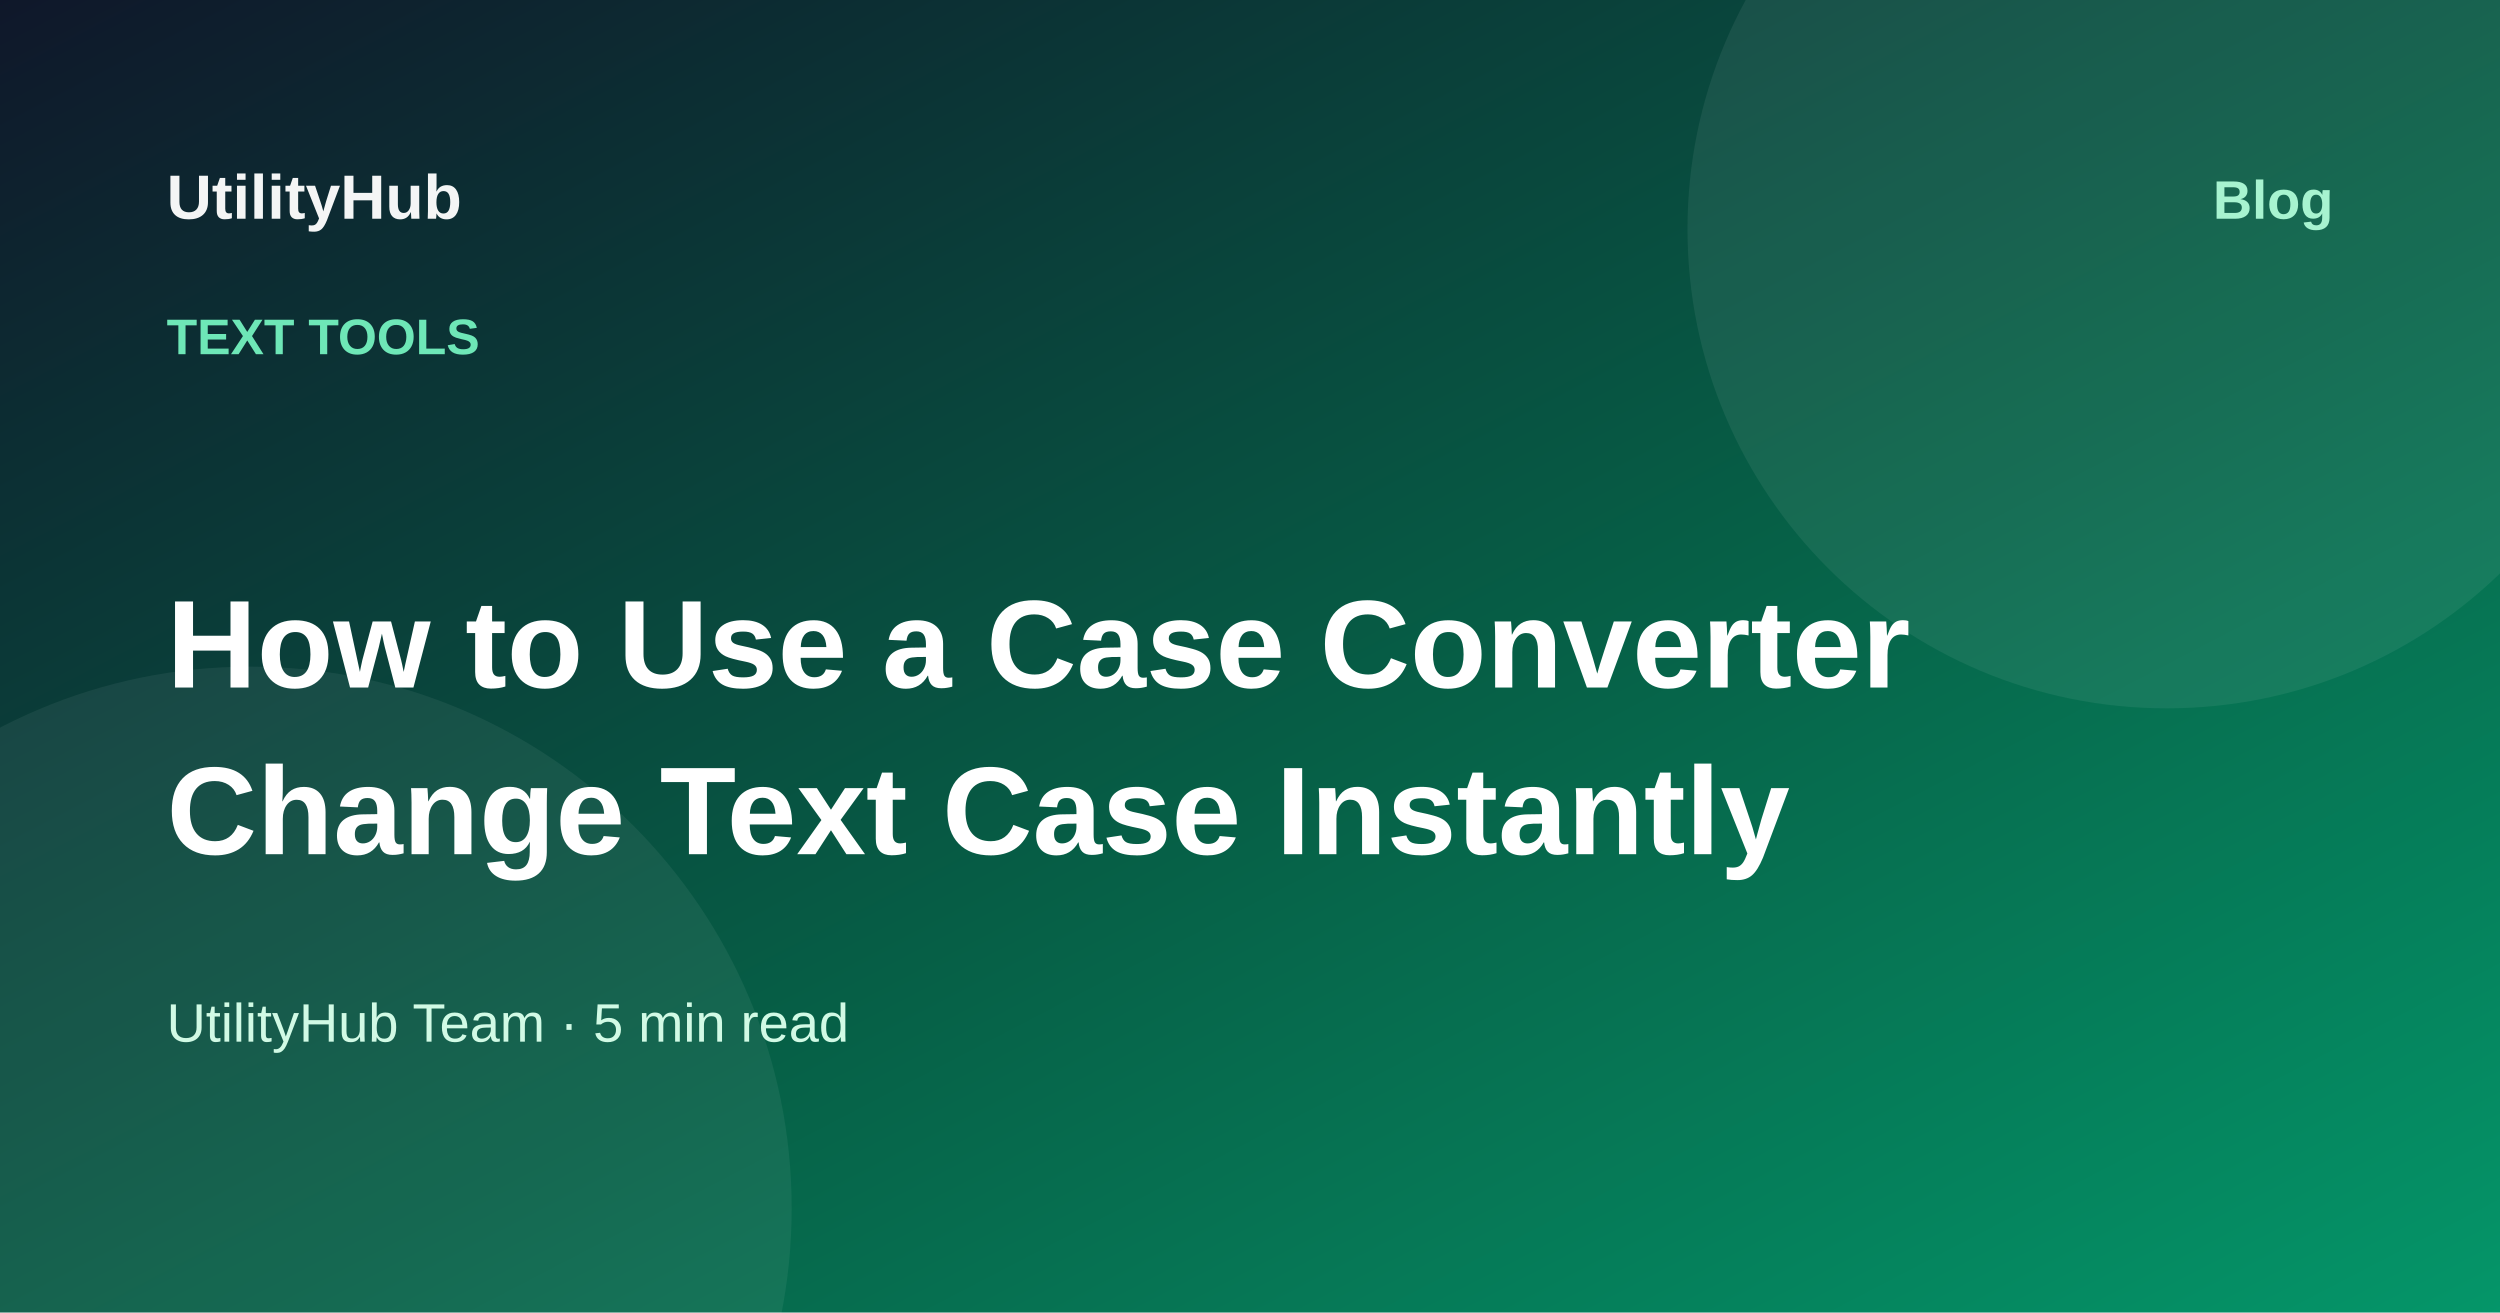
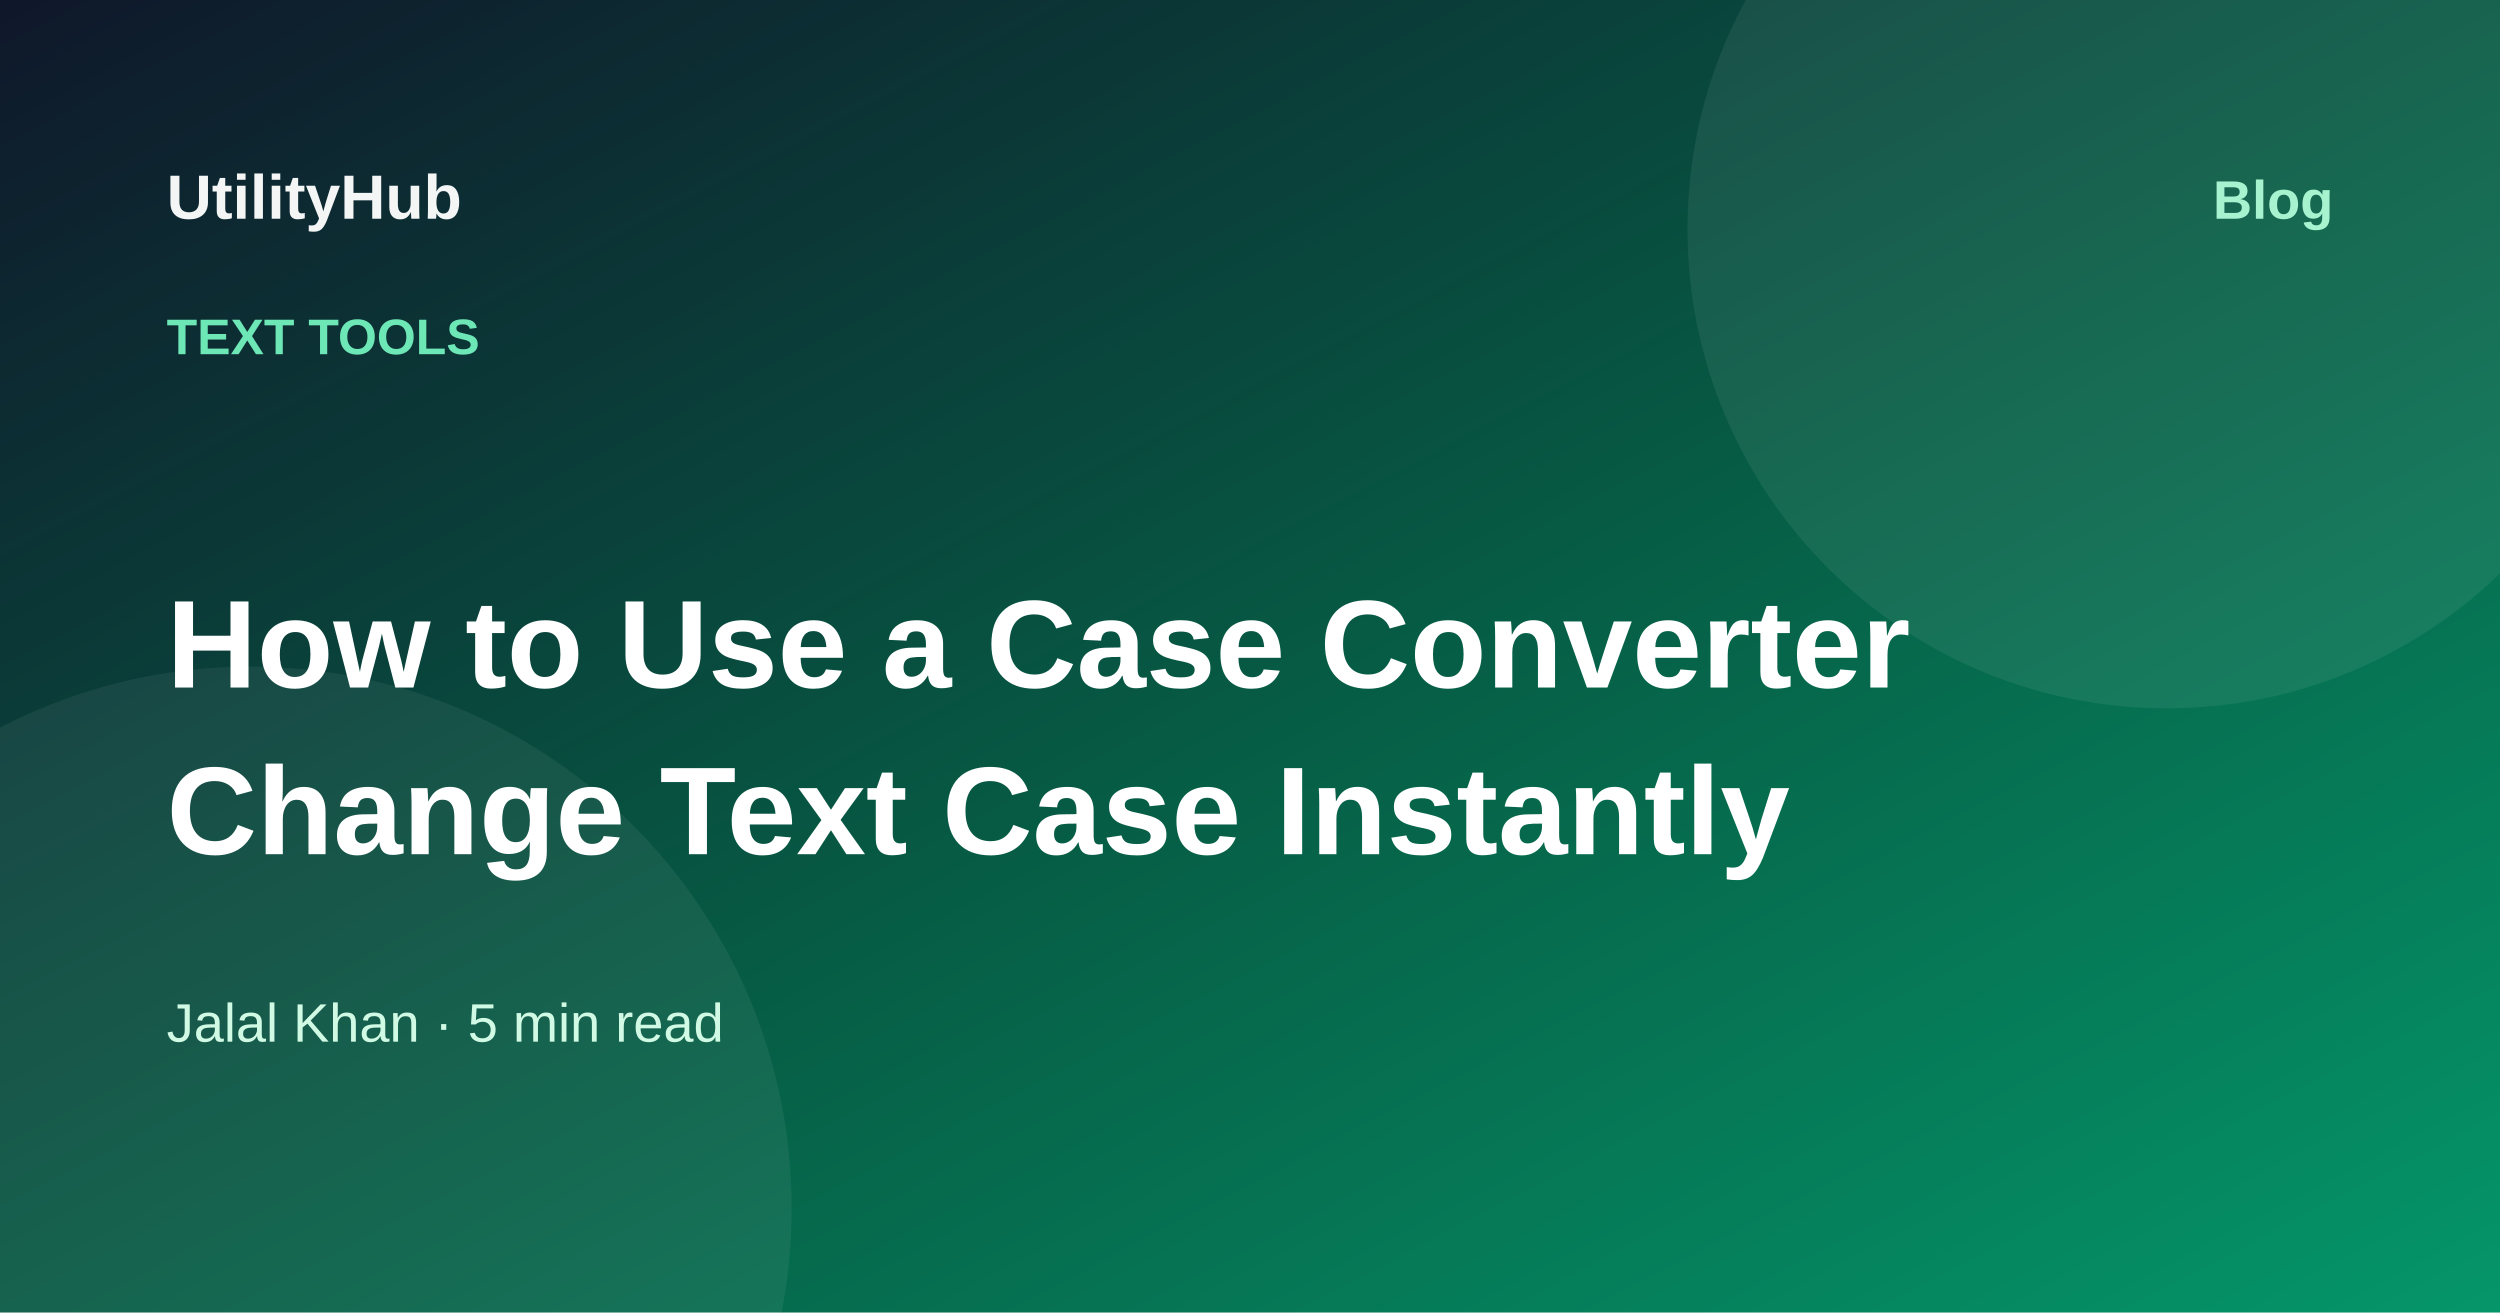
<svg xmlns="http://www.w3.org/2000/svg" width="1200" height="630" viewBox="0 0 1200 630">
  <defs>
    <linearGradient id="bg" x1="0" y1="0" x2="1" y2="1">
      <stop offset="0%" stop-color="#0f172a" />
      <stop offset="55%" stop-color="#065f46" />
      <stop offset="100%" stop-color="#059669" />
    </linearGradient>
  </defs>
  <rect width="1200" height="630" fill="url(#bg)" />
  <circle cx="1040" cy="110" r="230" fill="#ffffff" opacity="0.07" />
  <circle cx="120" cy="580" r="260" fill="#ffffff" opacity="0.06" />
  <text x="80" y="105" font-family="Segoe UI, Arial, sans-serif" font-size="30" font-weight="700" fill="#ffffff" opacity="0.95">UtilityHub</text>
  <text x="1120" y="105" text-anchor="end" font-family="Segoe UI, Arial, sans-serif" font-size="26" font-weight="600" fill="#a7f3d0">Blog</text>
  <text x="80" y="170" font-family="Segoe UI, Arial, sans-serif" font-size="24" font-weight="600" fill="#6ee7b7">TEXT TOOLS</text>
  <text x="80" y="330" font-family="Segoe UI, Arial, sans-serif" font-size="60" font-weight="700" fill="#ffffff">How to Use a Case Converter</text>
  <text x="80" y="410" font-family="Segoe UI, Arial, sans-serif" font-size="60" font-weight="700" fill="#ffffff">Change Text Case Instantly</text>
-   <text x="80" y="500" font-family="Segoe UI, Arial, sans-serif" font-size="26" fill="#d1fae5">UtilityHub Team · 5 min read</text>
+   <text x="80" y="500" font-family="Segoe UI, Arial, sans-serif" font-size="26" fill="#d1fae5">Jalal Khan · 5 min read</text>
</svg>
